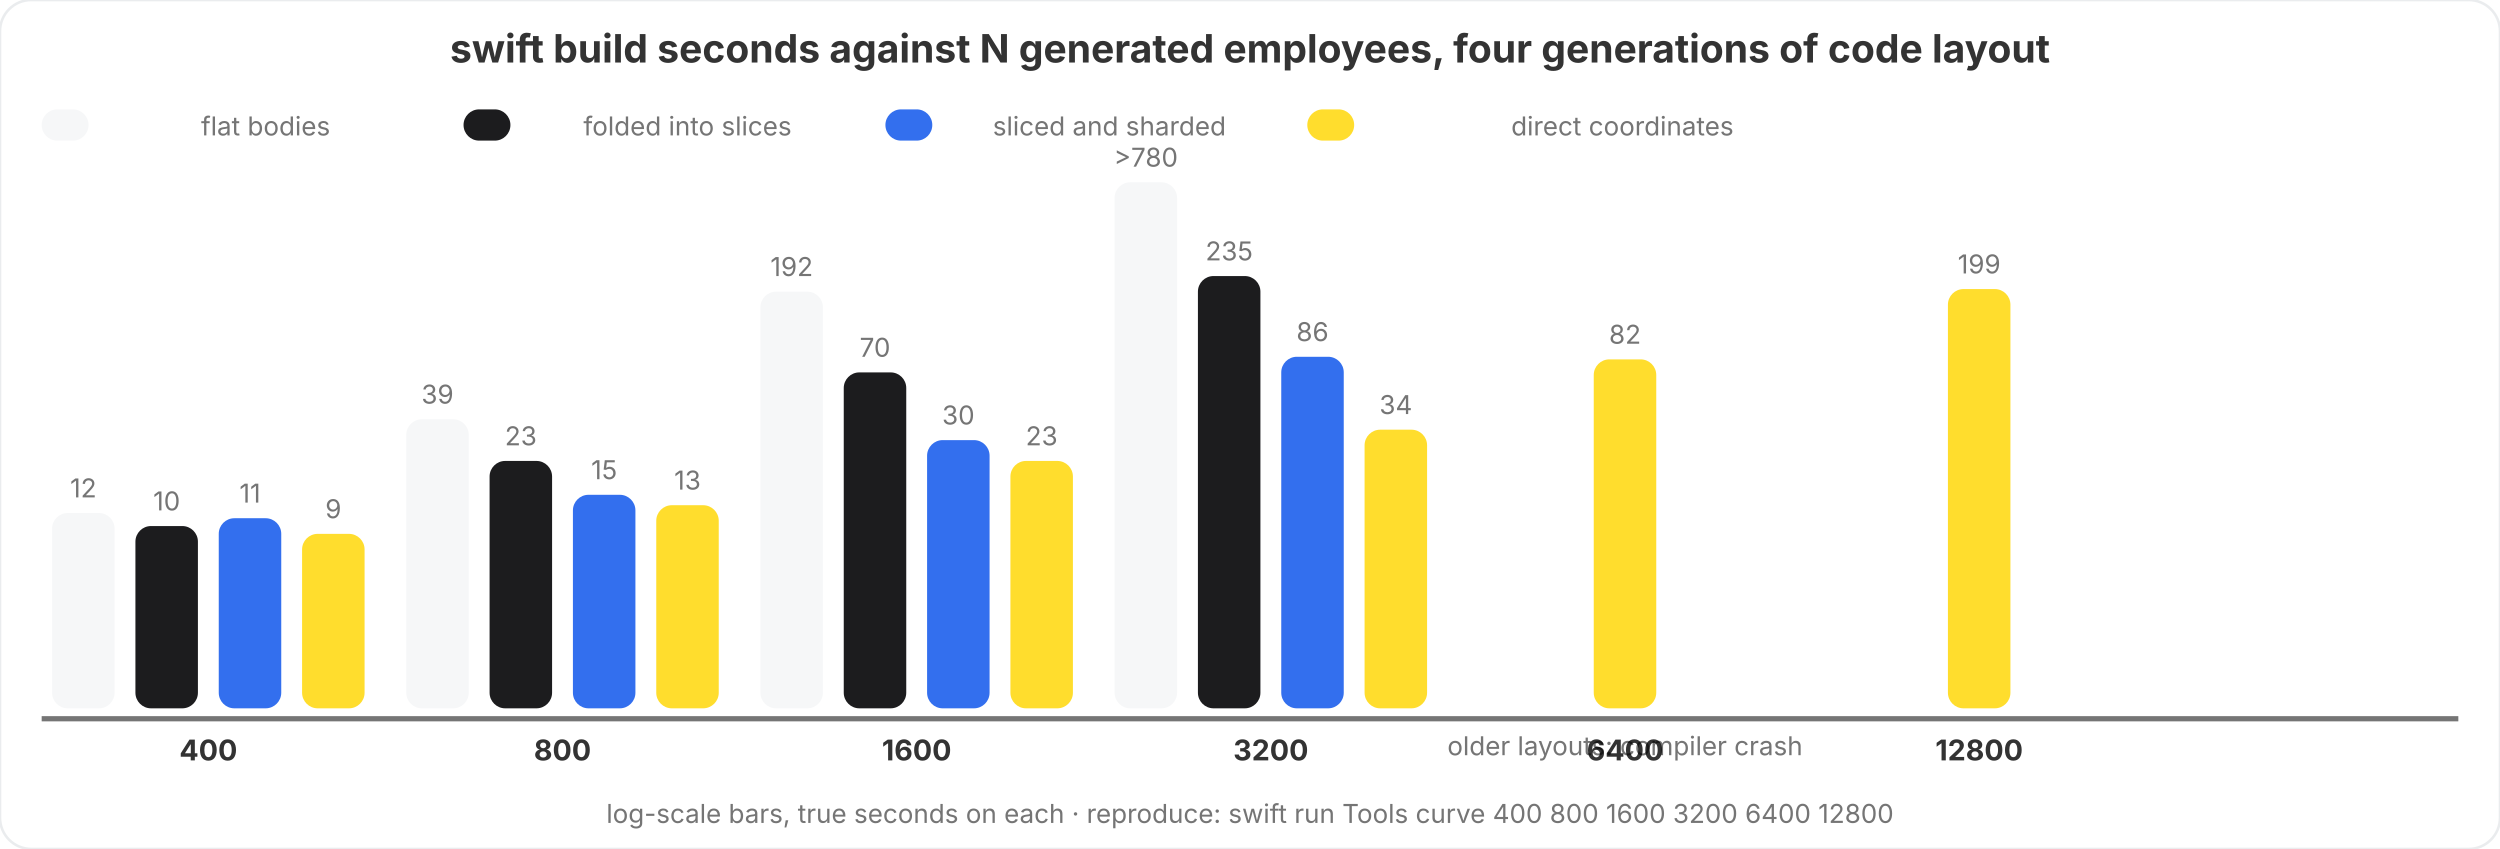
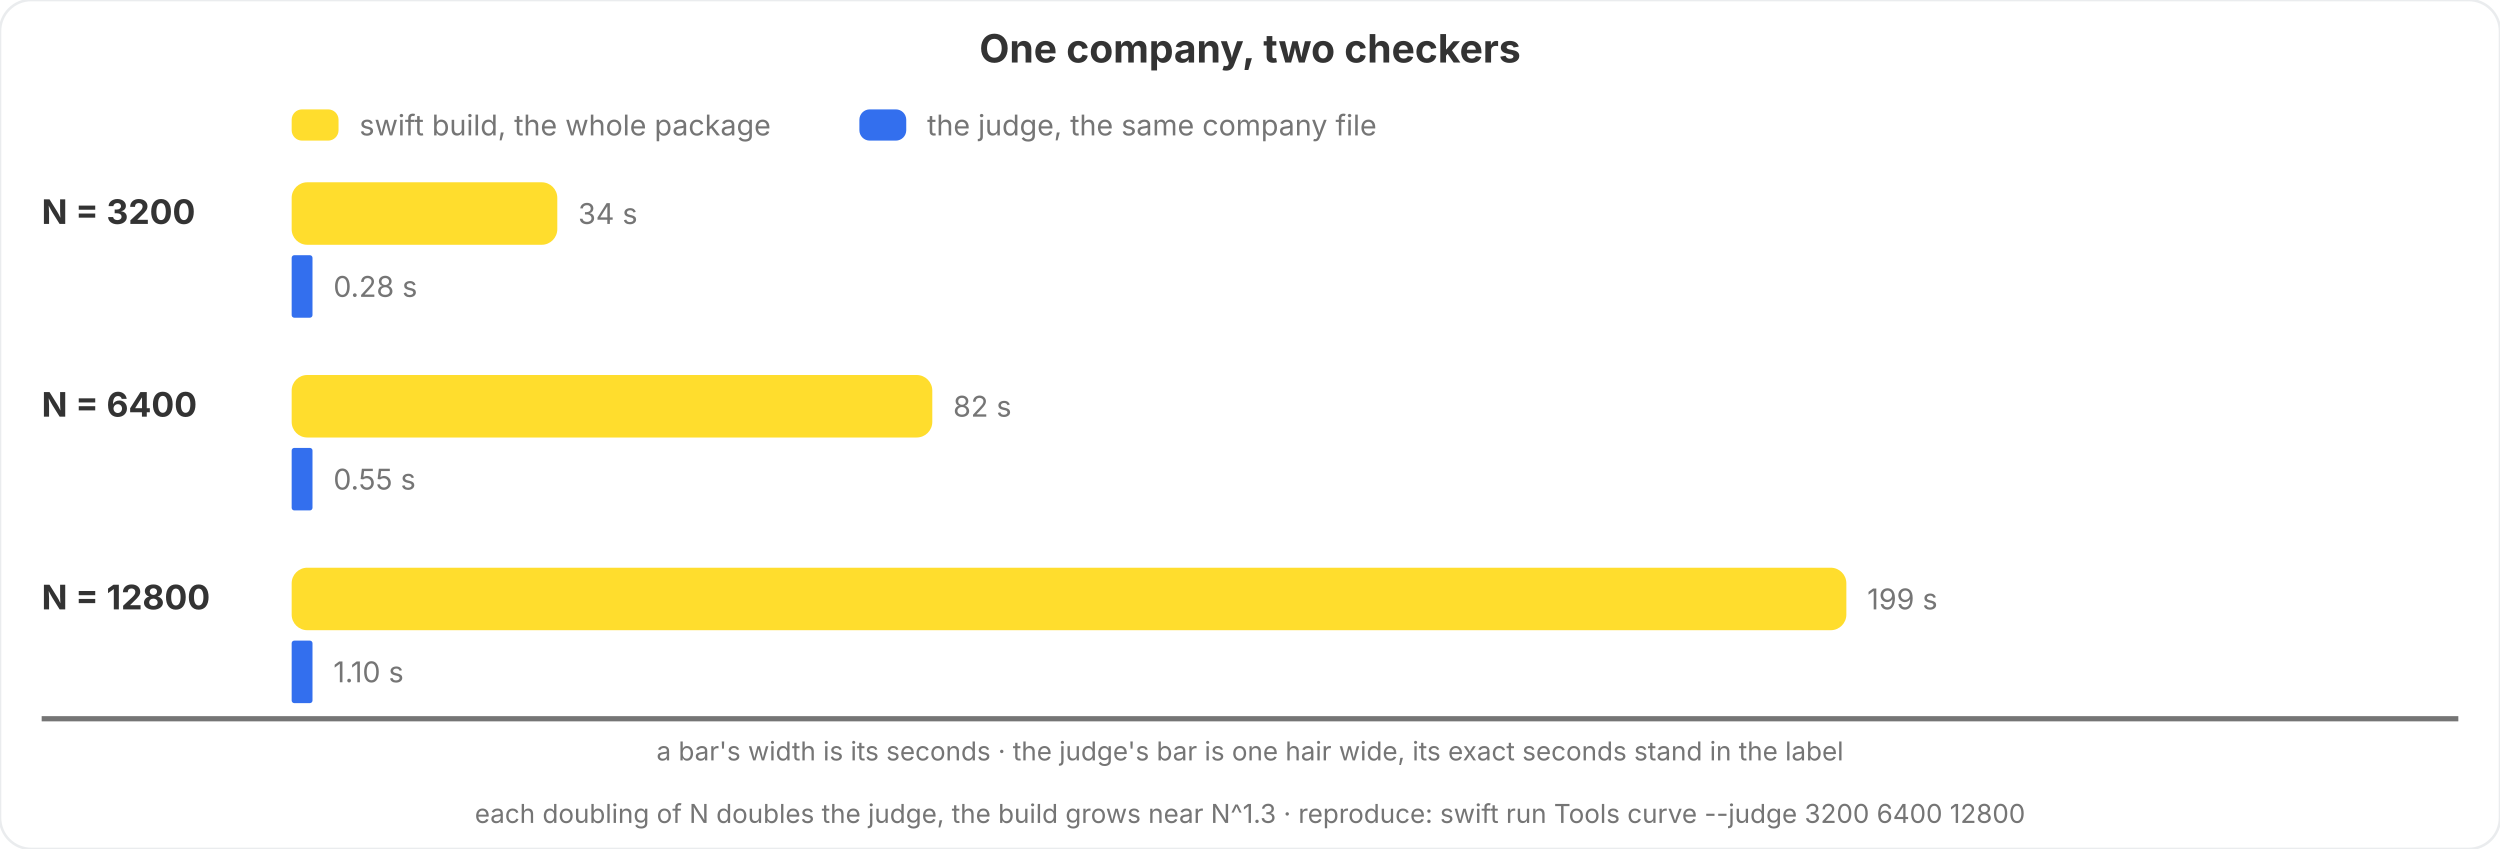
- <svg xmlns="http://www.w3.org/2000/svg" viewBox="0 0 960 326" role="img" data-vi-canvas="1" font-family="Inter, Roboto, system-ui, sans-serif" aria-label="Build seconds against the number of generated employees, grouped bars on a log scale, one color per code layout, true seconds printed on each bar. Flat bodies grow near-quadratic, slices drop the exponent, shards drop the constant, and direct coordinates remove the serialized chain that crashed the compiler: twelve thousand eight hundred employees build in 199 seconds.">
+ <svg xmlns="http://www.w3.org/2000/svg" viewBox="0 0 960 326" role="img" data-vi-canvas="1" font-family="Inter, Roboto, system-ui, sans-serif" aria-label="One company, two checkers: paired horizontal bars, a bar's width is its seconds. swift build proves the whole package in 34, 82, and 199 seconds at N = 3200, 6400, and 12800. The judge reads the same company file in 0.28, 0.55, and 1.10 seconds: each doubling of N doubles the judge, and the build grows near N to the 1.3.">
  <filter id="soft-shadow" x="-20%" y="-20%" width="140%" height="140%">
    <feDropShadow dx="0" dy="5" stdDeviation="10" flood-color="#000000" flood-opacity="0.10" />
  </filter>
  <g transform="translate(0, 0)">
    <g transform="translate(0, 0)">
      <g transform="translate(0, 0)">
        <rect x="0" width="960" height="326" rx="12" fill="var(--vi-surface-card, #FFFFFF)" stroke="var(--vi-line, #EAECEE)" stroke-width="1" />
      </g>
    </g>
    <g transform="translate(0, 0)">
      <g transform="translate(0, 0)">
-         <text x="480" y="24" text-anchor="middle" fill="var(--vi-text-primary, rgba(0,0,0,0.80))" font-weight="700" font-size="15">swift build seconds against N generated employees, four generations of code layout</text>
+         <text x="480" y="24" text-anchor="middle" fill="var(--vi-text-primary, rgba(0,0,0,0.80))" font-weight="700" font-size="15">One company, two checkers</text>
      </g>
    </g>
    <g transform="translate(0, 36)">
-       <g transform="translate(16, 0)">
+       <g transform="translate(112, 0)">
        <g transform="translate(0, 6)">
-           <rect x="0" width="18" height="12" rx="6" fill="var(--vi-surface-track, #F6F7F8)" />
+           <rect x="0" width="18" height="12" rx="4" fill="var(--vi-accent, #FFDD2D)" />
        </g>
      </g>
-       <g transform="translate(42, 0)">
-         <text x="60" y="16" text-anchor="middle" fill="var(--vi-text-secondary, rgba(0,0,0,0.54))" font-weight="400" font-size="10">flat bodies</text>
+       <g transform="translate(138, 0)">
+         <text x="0" y="16" text-anchor="start" fill="var(--vi-text-secondary, rgba(0,0,0,0.54))" font-weight="400" font-size="11">swift build, the whole package</text>
      </g>
-       <g transform="translate(178, 0)">
+       <g transform="translate(330, 0)">
        <g transform="translate(0, 6)">
-           <rect x="0" width="18" height="12" rx="6" fill="#1C1C1E" />
+           <rect x="0" width="18" height="12" rx="4" fill="var(--vi-action, #336FEE)" />
        </g>
      </g>
-       <g transform="translate(204, 0)">
-         <text x="60" y="16" text-anchor="middle" fill="var(--vi-text-secondary, rgba(0,0,0,0.54))" font-weight="400" font-size="10">folded into slices</text>
+       <g transform="translate(356, 0)">
+         <text x="0" y="16" text-anchor="start" fill="var(--vi-text-secondary, rgba(0,0,0,0.54))" font-weight="400" font-size="11">the judge, the same company file</text>
      </g>
-       <g transform="translate(340, 0)">
-         <g transform="translate(0, 6)">
-           <rect x="0" width="18" height="12" rx="6" fill="var(--vi-action, #336FEE)" />
-         </g>
+     </g>
+     <g transform="translate(0, 70)">
+       <g transform="translate(16, 0)">
+         <text x="0" y="16" text-anchor="start" fill="var(--vi-text-primary, rgba(0,0,0,0.80))" font-weight="700" font-size="13">N = 3200</text>
+       </g>
+       <g transform="translate(112, 0)">
+         <rect x="0" width="102" height="24" rx="6" fill="var(--vi-accent, #FFDD2D)" />
+       </g>
+       <g transform="translate(222, 0)">
+         <text x="0" y="16" text-anchor="start" fill="var(--vi-text-secondary, rgba(0,0,0,0.54))" font-weight="400" font-size="11">34 s</text>
+       </g>
+     </g>
+     <g transform="translate(0, 98)">
+       <g transform="translate(112, 0)">
+         <rect x="0" width="8" height="24" rx="1" fill="var(--vi-action, #336FEE)" />
+       </g>
+       <g transform="translate(128, 0)">
+         <text x="0" y="16" text-anchor="start" fill="var(--vi-text-secondary, rgba(0,0,0,0.54))" font-weight="400" font-size="11">0.28 s</text>
+       </g>
+     </g>
+     <g transform="translate(0, 144)">
+       <g transform="translate(16, 0)">
+         <text x="0" y="16" text-anchor="start" fill="var(--vi-text-primary, rgba(0,0,0,0.80))" font-weight="700" font-size="13">N = 6400</text>
+       </g>
+       <g transform="translate(112, 0)">
+         <rect x="0" width="246" height="24" rx="6" fill="var(--vi-accent, #FFDD2D)" />
      </g>
      <g transform="translate(366, 0)">
-         <text x="60" y="16" text-anchor="middle" fill="var(--vi-text-secondary, rgba(0,0,0,0.54))" font-weight="400" font-size="10">sliced and sharded</text>
-       </g>
-       <g transform="translate(502, 0)">
-         <g transform="translate(0, 6)">
-           <rect x="0" width="18" height="12" rx="6" fill="var(--vi-accent, #FFDD2D)" />
-         </g>
-       </g>
-       <g transform="translate(528, 0)">
-         <text x="95" y="16" text-anchor="middle" fill="var(--vi-text-secondary, rgba(0,0,0,0.54))" font-weight="400" font-size="10">direct coordinates</text>
+         <text x="0" y="16" text-anchor="start" fill="var(--vi-text-secondary, rgba(0,0,0,0.54))" font-weight="400" font-size="11">82 s</text>
      </g>
    </g>
-     <g transform="translate(0, 62)">
+     <g transform="translate(0, 172)">
+       <g transform="translate(112, 0)">
+         <rect x="0" width="8" height="24" rx="1" fill="var(--vi-action, #336FEE)" />
+       </g>
+       <g transform="translate(128, 0)">
+         <text x="0" y="16" text-anchor="start" fill="var(--vi-text-secondary, rgba(0,0,0,0.54))" font-weight="400" font-size="11">0.55 s</text>
+       </g>
+     </g>
+     <g transform="translate(0, 218)">
      <g transform="translate(16, 0)">
-         <g transform="translate(4, 0)">
-           <g transform="translate(0, 135)">
-             <rect x="0" width="24" height="75" rx="6" fill="var(--vi-surface-track, #F6F7F8)" />
-             <text x="12" y="-6" text-anchor="middle" fill="var(--vi-text-secondary, rgba(0,0,0,0.54))" font-weight="400" font-size="10">12</text>
-           </g>
-         </g>
-         <g transform="translate(36, 0)">
-           <g transform="translate(0, 140)">
-             <rect x="0" width="24" height="70" rx="6" fill="#1C1C1E" />
-             <text x="12" y="-6" text-anchor="middle" fill="var(--vi-text-secondary, rgba(0,0,0,0.54))" font-weight="400" font-size="10">10</text>
-           </g>
-         </g>
-         <g transform="translate(68, 0)">
-           <g transform="translate(0, 137)">
-             <rect x="0" width="24" height="73" rx="6" fill="var(--vi-action, #336FEE)" />
-             <text x="12" y="-6" text-anchor="middle" fill="var(--vi-text-secondary, rgba(0,0,0,0.54))" font-weight="400" font-size="10">11</text>
-           </g>
-         </g>
-         <g transform="translate(100, 0)">
-           <g transform="translate(0, 143)">
-             <rect x="0" width="24" height="67" rx="6" fill="var(--vi-accent, #FFDD2D)" />
-             <text x="12" y="-6" text-anchor="middle" fill="var(--vi-text-secondary, rgba(0,0,0,0.54))" font-weight="400" font-size="10">9</text>
-           </g>
-         </g>
+         <text x="0" y="16" text-anchor="start" fill="var(--vi-text-primary, rgba(0,0,0,0.80))" font-weight="700" font-size="13">N = 12800</text>
      </g>
-       <g transform="translate(152, 0)">
-         <g transform="translate(4, 0)">
-           <g transform="translate(0, 99)">
-             <rect x="0" width="24" height="111" rx="6" fill="var(--vi-surface-track, #F6F7F8)" />
-             <text x="12" y="-6" text-anchor="middle" fill="var(--vi-text-secondary, rgba(0,0,0,0.54))" font-weight="400" font-size="10">39</text>
-           </g>
-         </g>
-         <g transform="translate(36, 0)">
-           <g transform="translate(0, 115)">
-             <rect x="0" width="24" height="95" rx="6" fill="#1C1C1E" />
-             <text x="12" y="-6" text-anchor="middle" fill="var(--vi-text-secondary, rgba(0,0,0,0.54))" font-weight="400" font-size="10">23</text>
-           </g>
-         </g>
-         <g transform="translate(68, 0)">
-           <g transform="translate(0, 128)">
-             <rect x="0" width="24" height="82" rx="6" fill="var(--vi-action, #336FEE)" />
-             <text x="12" y="-6" text-anchor="middle" fill="var(--vi-text-secondary, rgba(0,0,0,0.54))" font-weight="400" font-size="10">15</text>
-           </g>
-         </g>
-         <g transform="translate(100, 0)">
-           <g transform="translate(0, 132)">
-             <rect x="0" width="24" height="78" rx="6" fill="var(--vi-accent, #FFDD2D)" />
-             <text x="12" y="-6" text-anchor="middle" fill="var(--vi-text-secondary, rgba(0,0,0,0.54))" font-weight="400" font-size="10">13</text>
-           </g>
-         </g>
+       <g transform="translate(112, 0)">
+         <rect x="0" width="597" height="24" rx="6" fill="var(--vi-accent, #FFDD2D)" />
      </g>
-       <g transform="translate(288, 0)">
-         <g transform="translate(4, 0)">
-           <g transform="translate(0, 50)">
-             <rect x="0" width="24" height="160" rx="6" fill="var(--vi-surface-track, #F6F7F8)" />
-             <text x="12" y="-6" text-anchor="middle" fill="var(--vi-text-secondary, rgba(0,0,0,0.54))" font-weight="400" font-size="10">192</text>
-           </g>
-         </g>
-         <g transform="translate(36, 0)">
-           <g transform="translate(0, 81)">
-             <rect x="0" width="24" height="129" rx="6" fill="#1C1C1E" />
-             <text x="12" y="-6" text-anchor="middle" fill="var(--vi-text-secondary, rgba(0,0,0,0.54))" font-weight="400" font-size="10">70</text>
-           </g>
-         </g>
-         <g transform="translate(68, 0)">
-           <g transform="translate(0, 107)">
-             <rect x="0" width="24" height="103" rx="6" fill="var(--vi-action, #336FEE)" />
-             <text x="12" y="-6" text-anchor="middle" fill="var(--vi-text-secondary, rgba(0,0,0,0.54))" font-weight="400" font-size="10">30</text>
-           </g>
-         </g>
-         <g transform="translate(100, 0)">
-           <g transform="translate(0, 115)">
-             <rect x="0" width="24" height="95" rx="6" fill="var(--vi-accent, #FFDD2D)" />
-             <text x="12" y="-6" text-anchor="middle" fill="var(--vi-text-secondary, rgba(0,0,0,0.54))" font-weight="400" font-size="10">23</text>
-           </g>
-         </g>
+       <g transform="translate(717, 0)">
+         <text x="0" y="16" text-anchor="start" fill="var(--vi-text-secondary, rgba(0,0,0,0.54))" font-weight="400" font-size="11">199 s</text>
      </g>
-       <g transform="translate(424, 0)">
-         <g transform="translate(4, 0)">
-           <g transform="translate(0, 8)">
-             <rect x="0" width="24" height="202" rx="6" fill="var(--vi-surface-track, #F6F7F8)" />
-             <text x="12" y="-6" text-anchor="middle" fill="var(--vi-text-secondary, rgba(0,0,0,0.54))" font-weight="400" font-size="10">&gt;780</text>
-           </g>
-         </g>
-         <g transform="translate(36, 0)">
-           <g transform="translate(0, 44)">
-             <rect x="0" width="24" height="166" rx="6" fill="#1C1C1E" />
-             <text x="12" y="-6" text-anchor="middle" fill="var(--vi-text-secondary, rgba(0,0,0,0.54))" font-weight="400" font-size="10">235</text>
-           </g>
-         </g>
-         <g transform="translate(68, 0)">
-           <g transform="translate(0, 75)">
-             <rect x="0" width="24" height="135" rx="6" fill="var(--vi-action, #336FEE)" />
-             <text x="12" y="-6" text-anchor="middle" fill="var(--vi-text-secondary, rgba(0,0,0,0.54))" font-weight="400" font-size="10">86</text>
-           </g>
-         </g>
-         <g transform="translate(100, 0)">
-           <g transform="translate(0, 103)">
-             <rect x="0" width="24" height="107" rx="6" fill="var(--vi-accent, #FFDD2D)" />
-             <text x="12" y="-6" text-anchor="middle" fill="var(--vi-text-secondary, rgba(0,0,0,0.54))" font-weight="400" font-size="10">34</text>
-           </g>
-         </g>
+     </g>
+     <g transform="translate(0, 246)">
+       <g transform="translate(112, 0)">
+         <rect x="0" width="8" height="24" rx="1" fill="var(--vi-action, #336FEE)" />
      </g>
-       <g transform="translate(560, 0)">
-         <g transform="translate(52, 0)">
-           <g transform="translate(0, 76)">
-             <rect x="0" width="24" height="134" rx="6" fill="var(--vi-accent, #FFDD2D)" />
-             <text x="12" y="-6" text-anchor="middle" fill="var(--vi-text-secondary, rgba(0,0,0,0.54))" font-weight="400" font-size="10">82</text>
-           </g>
-         </g>
-       </g>
-       <g transform="translate(696, 0)">
-         <g transform="translate(52, 0)">
-           <g transform="translate(0, 49)">
-             <rect x="0" width="24" height="161" rx="6" fill="var(--vi-accent, #FFDD2D)" />
-             <text x="12" y="-6" text-anchor="middle" fill="var(--vi-text-secondary, rgba(0,0,0,0.54))" font-weight="400" font-size="10">199</text>
-           </g>
-         </g>
+       <g transform="translate(128, 0)">
+         <text x="0" y="16" text-anchor="start" fill="var(--vi-text-secondary, rgba(0,0,0,0.54))" font-weight="400" font-size="11">1.10 s</text>
      </g>
    </g>
    <g transform="translate(0, 62)">
      <g transform="translate(16, 0)">
        <line x1="0" y1="214" x2="928" y2="214" stroke="var(--vi-text-secondary, rgba(0,0,0,0.54))" stroke-width="2" />
      </g>
    </g>
    <g transform="translate(0, 276)">
-       <g transform="translate(16, 0)">
-         <text x="64" y="16" text-anchor="middle" fill="var(--vi-text-primary, rgba(0,0,0,0.80))" font-weight="700" font-size="11">400</text>
-       </g>
-       <g transform="translate(152, 0)">
-         <text x="64" y="16" text-anchor="middle" fill="var(--vi-text-primary, rgba(0,0,0,0.80))" font-weight="700" font-size="11">800</text>
-       </g>
-       <g transform="translate(288, 0)">
-         <text x="64" y="16" text-anchor="middle" fill="var(--vi-text-primary, rgba(0,0,0,0.80))" font-weight="700" font-size="11">1600</text>
-       </g>
-       <g transform="translate(424, 0)">
-         <text x="64" y="16" text-anchor="middle" fill="var(--vi-text-primary, rgba(0,0,0,0.80))" font-weight="700" font-size="11">3200</text>
-       </g>
-       <g transform="translate(560, 0)">
-         <g transform="translate(4, 0)">
-           <text x="60" y="16" text-anchor="middle" fill="var(--vi-text-primary, rgba(0,0,0,0.80))" font-weight="700" font-size="11">6400</text>
-           <g transform="translate(0, 20)">
-             <text x="60" y="-6" text-anchor="middle" fill="var(--vi-text-secondary, rgba(0,0,0,0.54))" font-weight="400" font-size="10">older layouts: compiler crash</text>
-           </g>
-         </g>
-       </g>
-       <g transform="translate(696, 0)">
-         <text x="64" y="16" text-anchor="middle" fill="var(--vi-text-primary, rgba(0,0,0,0.80))" font-weight="700" font-size="11">12800</text>
+       <g transform="translate(0, 0)">
+         <text x="480" y="16" text-anchor="middle" fill="var(--vi-text-secondary, rgba(0,0,0,0.54))" font-weight="400" font-size="10">a bar's width is its seconds · the judge's bar is one hair wide, its exact seconds stand in the label</text>
      </g>
    </g>
    <g transform="translate(0, 300)">
      <g transform="translate(0, 0)">
-         <text x="480" y="16" text-anchor="middle" fill="var(--vi-text-secondary, rgba(0,0,0,0.54))" font-weight="400" font-size="10">log-scale bars, true seconds on each · reproduce: swift run Tools curve 400 800 1600 3200 6400 12800</text>
+         <text x="480" y="16" text-anchor="middle" fill="var(--vi-text-secondary, rgba(0,0,0,0.54))" font-weight="400" font-size="10">each doubling of N doubles the judge, the build grows near N^1.3 · reproduce: swift run Tools curve --judge 3200 6400 12800</text>
      </g>
    </g>
  </g>
</svg>
